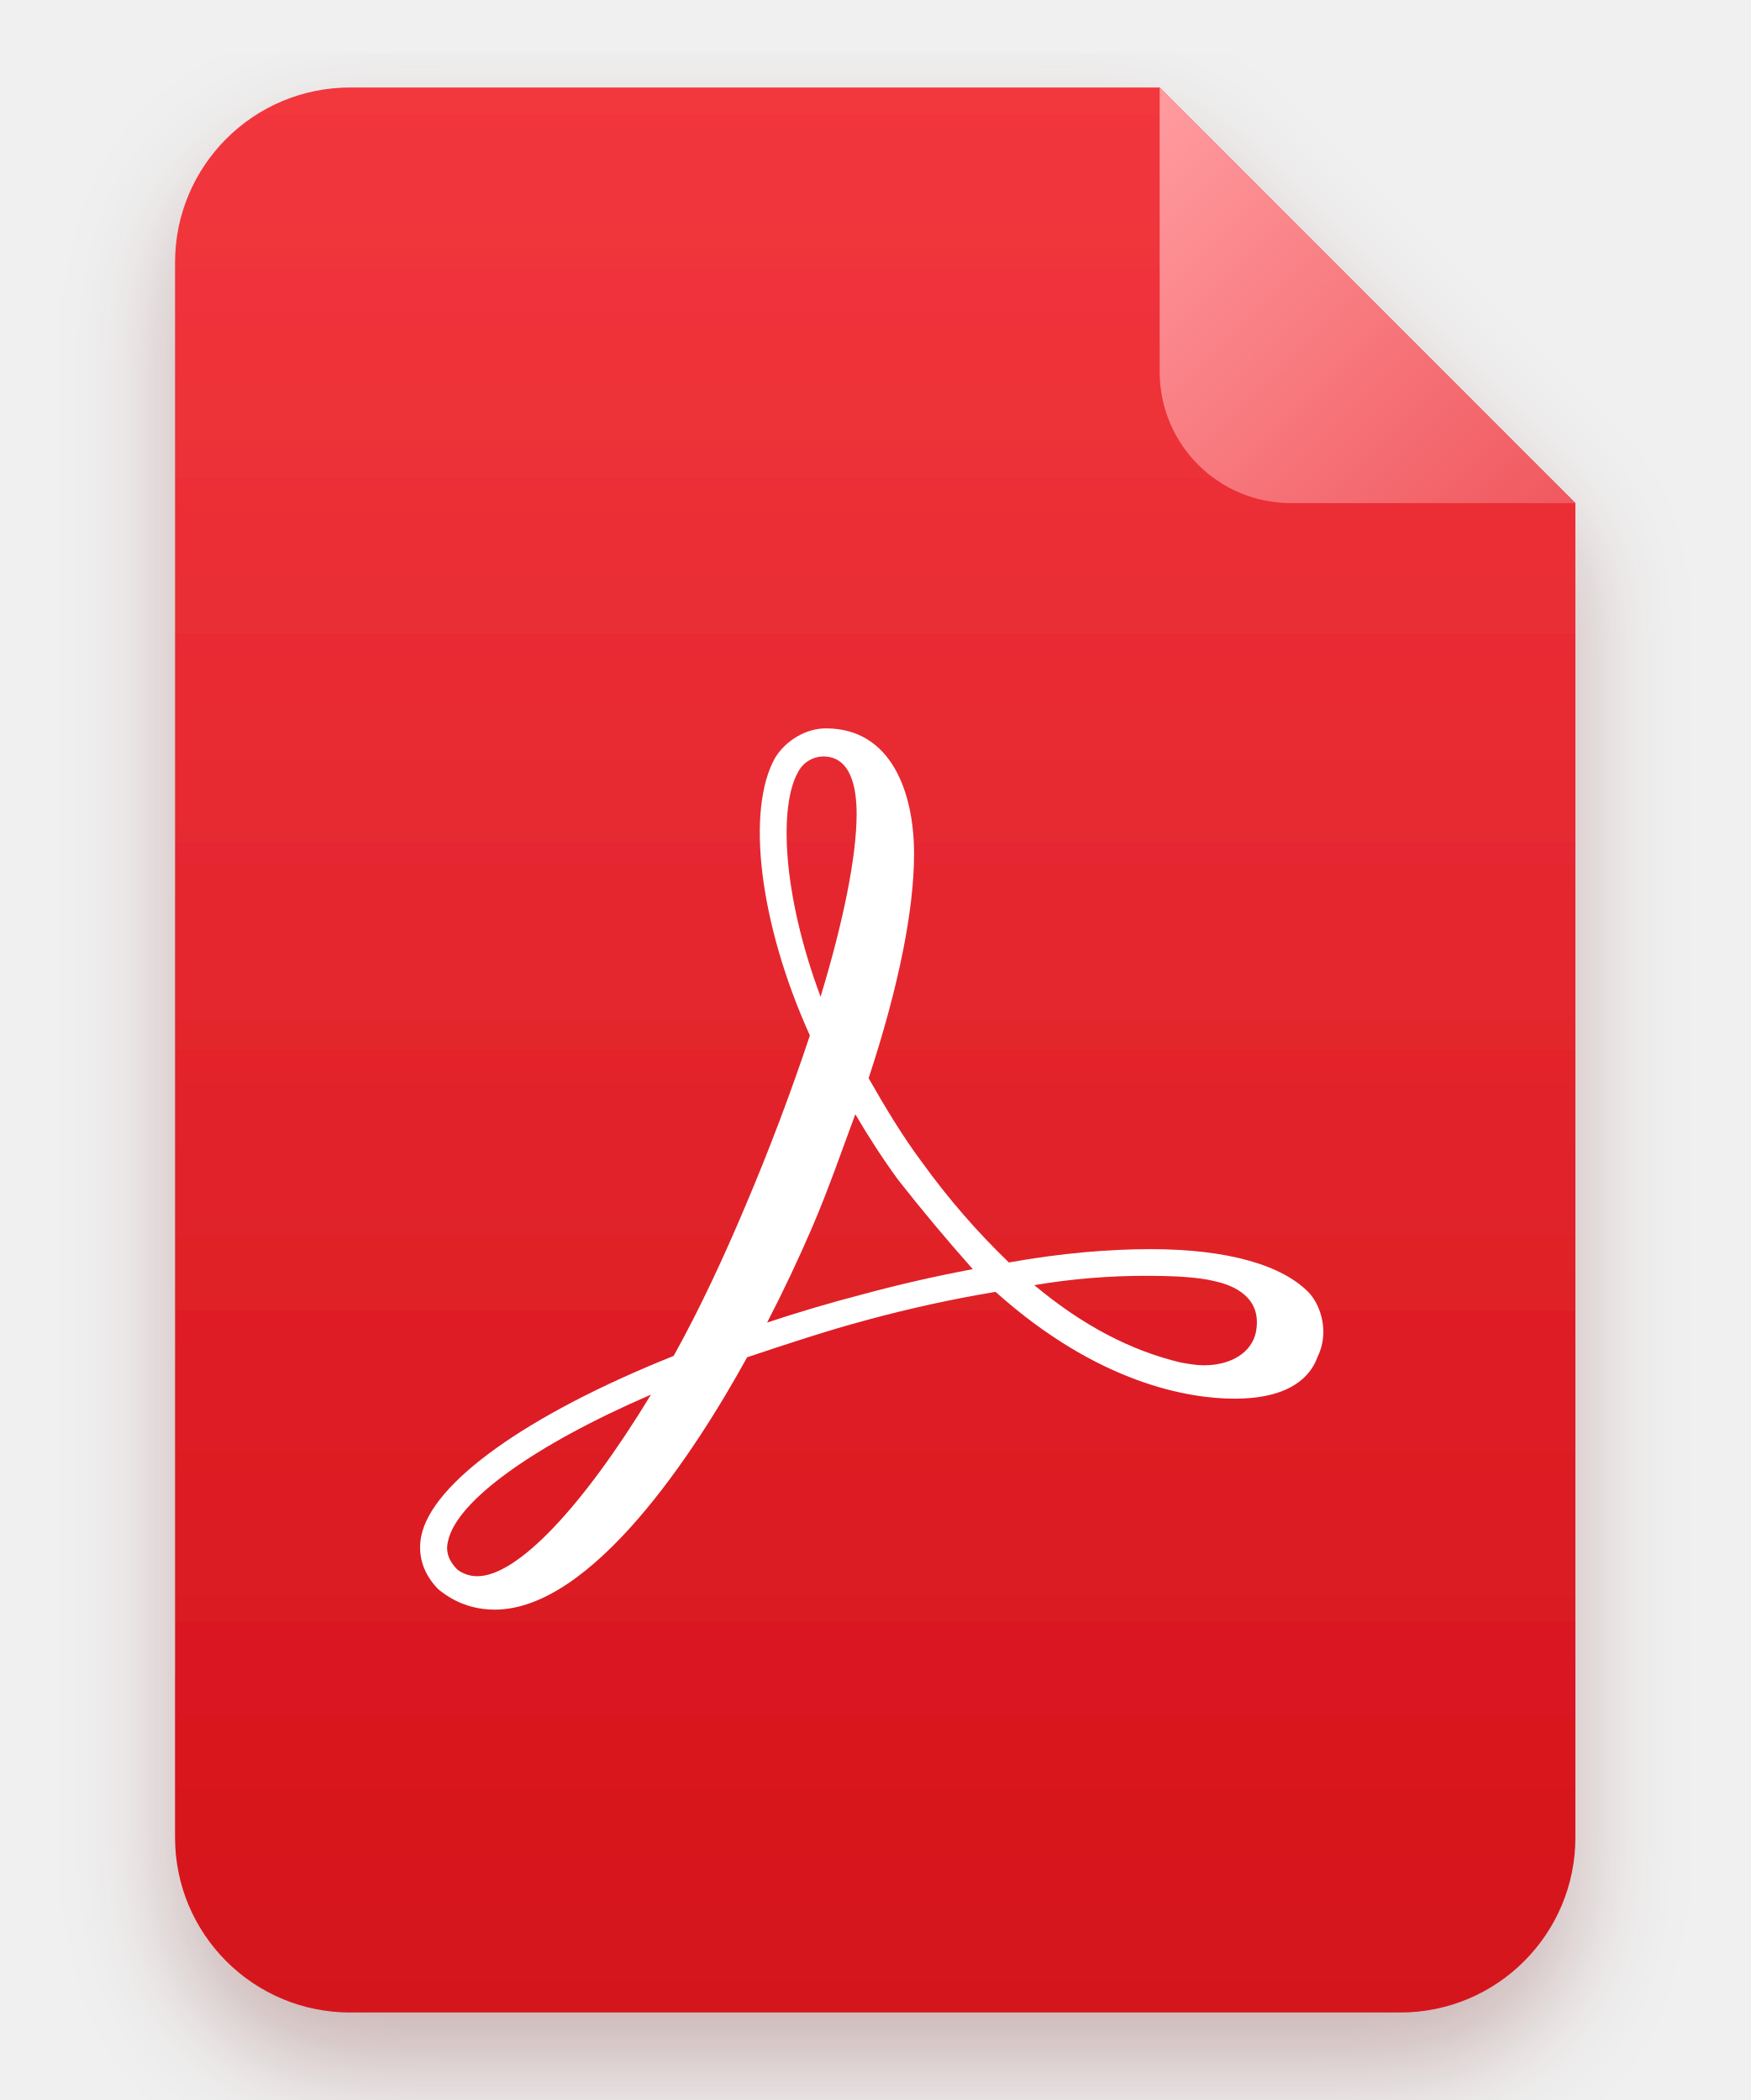
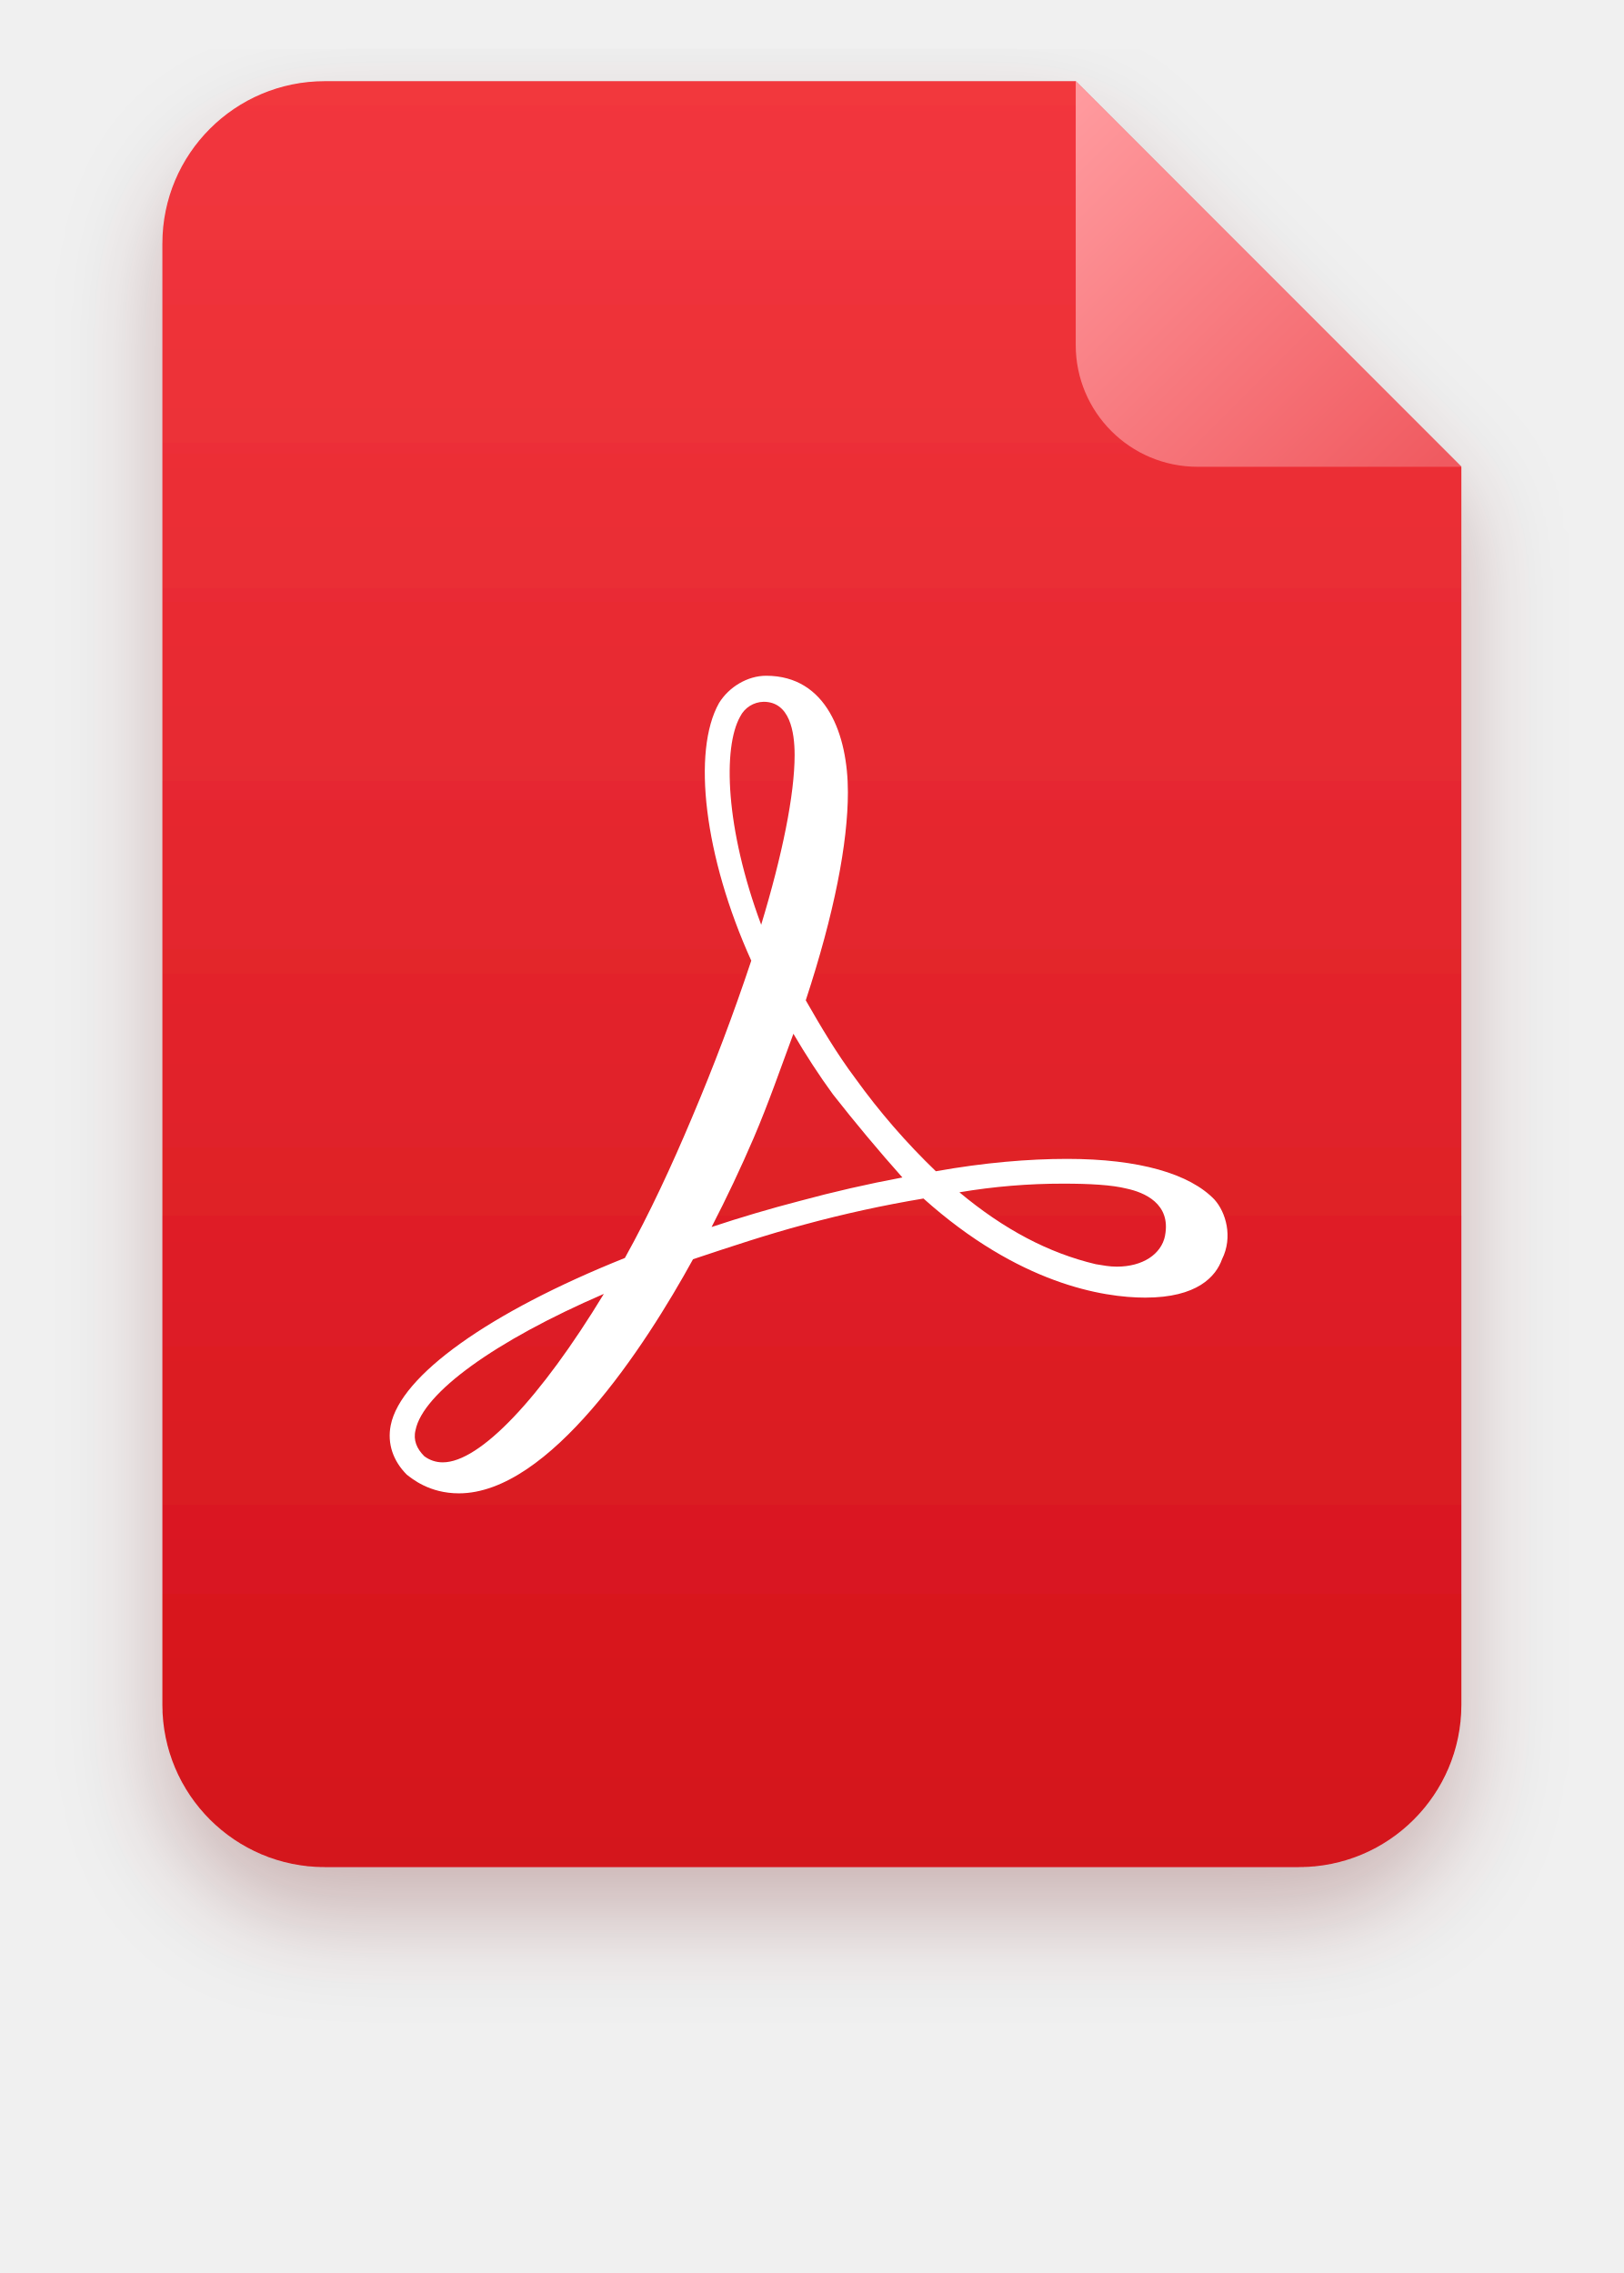
- <svg xmlns="http://www.w3.org/2000/svg" width="40" height="48" viewBox="0 0 40 48" fill="none" role="img" aria-labelledby="title">
+ <svg xmlns="http://www.w3.org/2000/svg" width="40" height="56" viewBox="0 0 40 56" fill="none" role="img" aria-labelledby="title">
  <defs>
    <linearGradient id="page" x1="20" y1="2" x2="20" y2="46" gradientUnits="userSpaceOnUse">
      <stop stop-color="#f2373e" />
      <stop offset="1" stop-color="#d4121a" />
    </linearGradient>
    <linearGradient id="fold" x1="27" y1="2" x2="36" y2="11" gradientUnits="userSpaceOnUse">
      <stop stop-color="#ff9a9e" />
      <stop offset="1" stop-color="#f05a60" />
    </linearGradient>
    <filter id="lift" x="-30%" y="-20%" width="160%" height="150%" color-interpolation-filters="sRGB">
      <feDropShadow dx="0" dy="1.2" stdDeviation="1.2" flood-color="#5c0f12" flood-opacity=".25" />
    </filter>
  </defs>
  <path d="M8 2h18.5L36 11.5V42a4 4 0 0 1-4 4H8a4 4 0 0 1-4-4V6a4 4 0 0 1 4-4Z" fill="url(#page)" filter="url(#lift)" />
  <path d="M26.5 2v6.5a3 3 0 0 0 3 3H36Z" fill="url(#fold)" />
  <path transform="translate(9.6 16.4) scale(.86)" fill="#fff" d="M23.63 15.3c-.71-.745-2.166-1.17-4.224-1.17-1.1 0-2.377.106-3.761.354a19.443 19.443 0 0 1-2.307-2.661c-.532-.71-.994-1.49-1.42-2.236.817-2.484 1.207-4.507 1.207-5.962 0-1.632-.603-3.336-2.342-3.336-.532 0-1.065.32-1.349.781-.78 1.384-.425 4.4.923 7.381a60.277 60.277 0 0 1-1.703 4.507c-.568 1.349-1.207 2.733-1.917 4.01C2.834 18.53.314 20.34.03 21.758c-.106.533.071 1.03.462 1.42.142.107.639.533 1.49.533 2.59 0 5.323-4.188 6.707-6.707 1.065-.355 2.13-.71 3.194-.994a34.963 34.963 0 0 1 3.407-.745c2.732 2.448 5.145 2.839 6.352 2.839 1.49 0 2.023-.604 2.2-1.1.32-.64.106-1.349-.213-1.704zm-1.42 1.03c-.107.532-.64.887-1.384.887-.213 0-.39-.036-.604-.071-1.348-.32-2.626-.994-3.903-2.059a17.717 17.717 0 0 1 2.98-.248c.746 0 1.385.035 1.81.142.497.106 1.278.426 1.1 1.348zm-7.524-1.668a38.01 38.01 0 0 0-2.945.674 39.68 39.68 0 0 0-2.52.745 40.05 40.05 0 0 0 1.207-2.555c.426-.994.78-2.023 1.136-2.981.354.603.745 1.207 1.135 1.739a50.127 50.127 0 0 0 1.987 2.378zM10.038 1.46a.768.768 0 0 1 .674-.425c.745 0 .887.851.887 1.526 0 1.135-.355 2.874-.958 4.861-1.03-2.768-1.1-5.074-.603-5.962zM6.134 17.997c-1.81 2.981-3.549 4.826-4.613 4.826a.872.872 0 0 1-.532-.177c-.213-.213-.32-.461-.249-.745.213-1.065 2.271-2.555 5.394-3.904Z" />
</svg>
